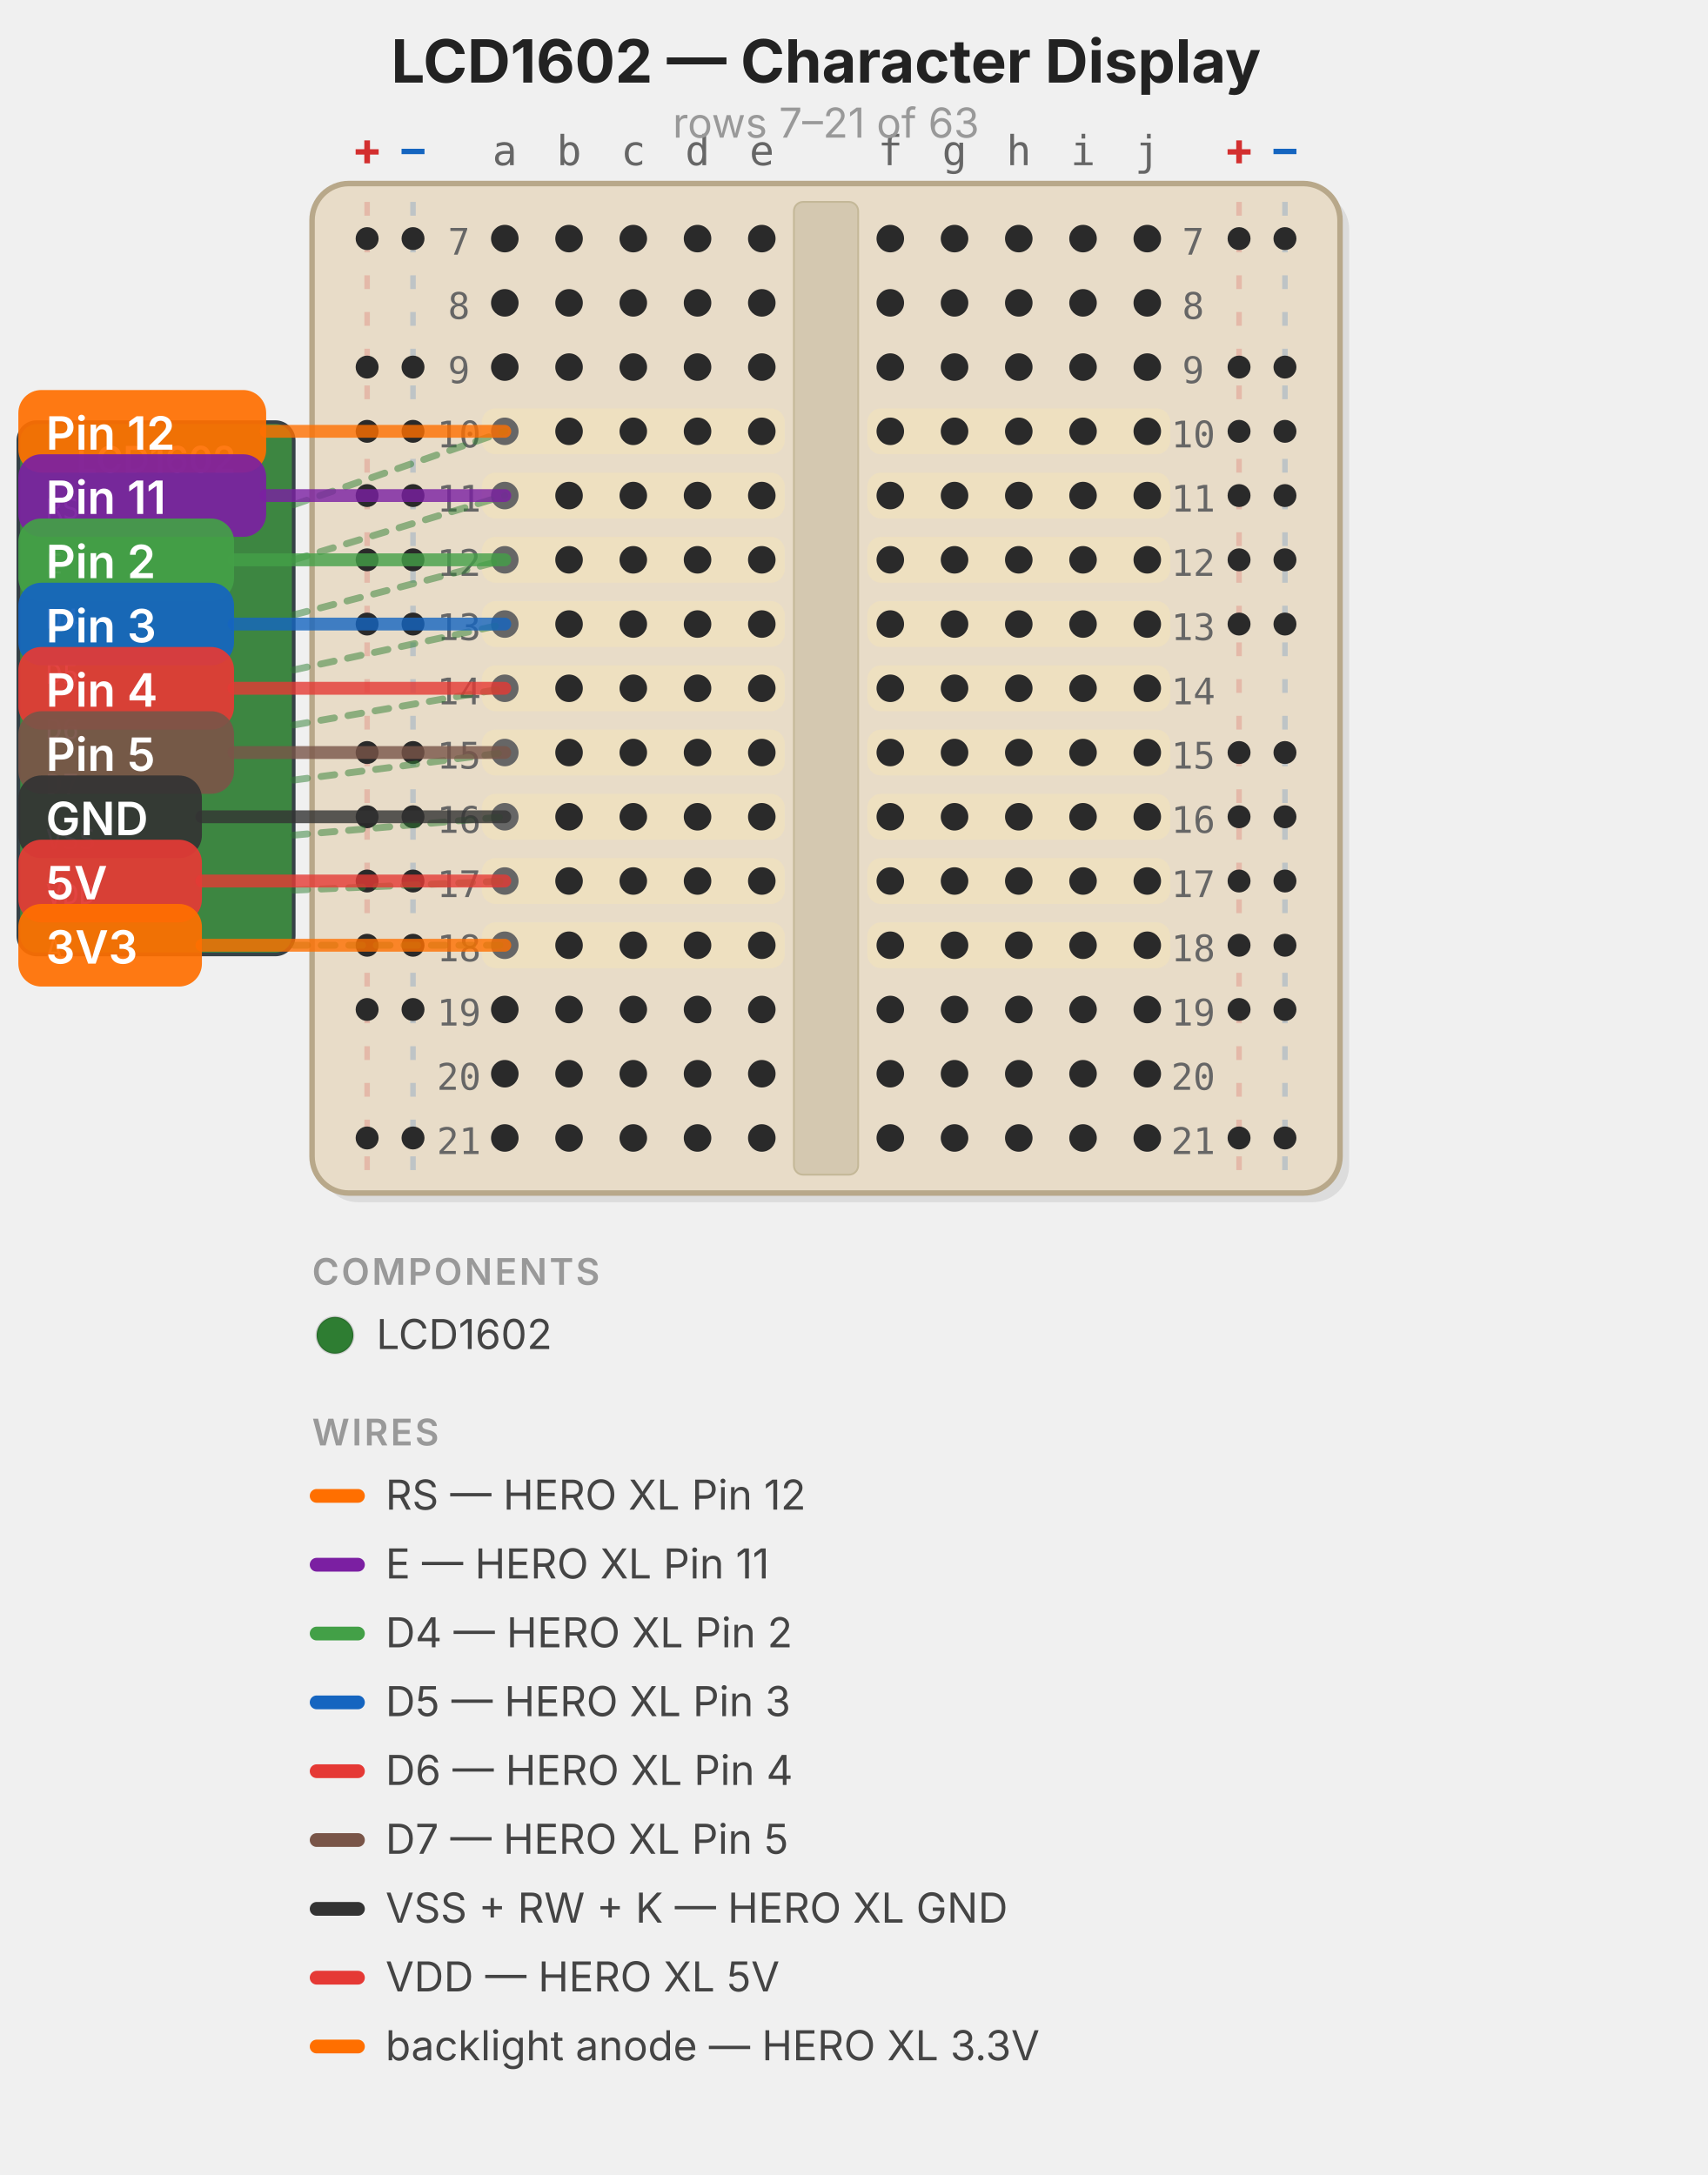
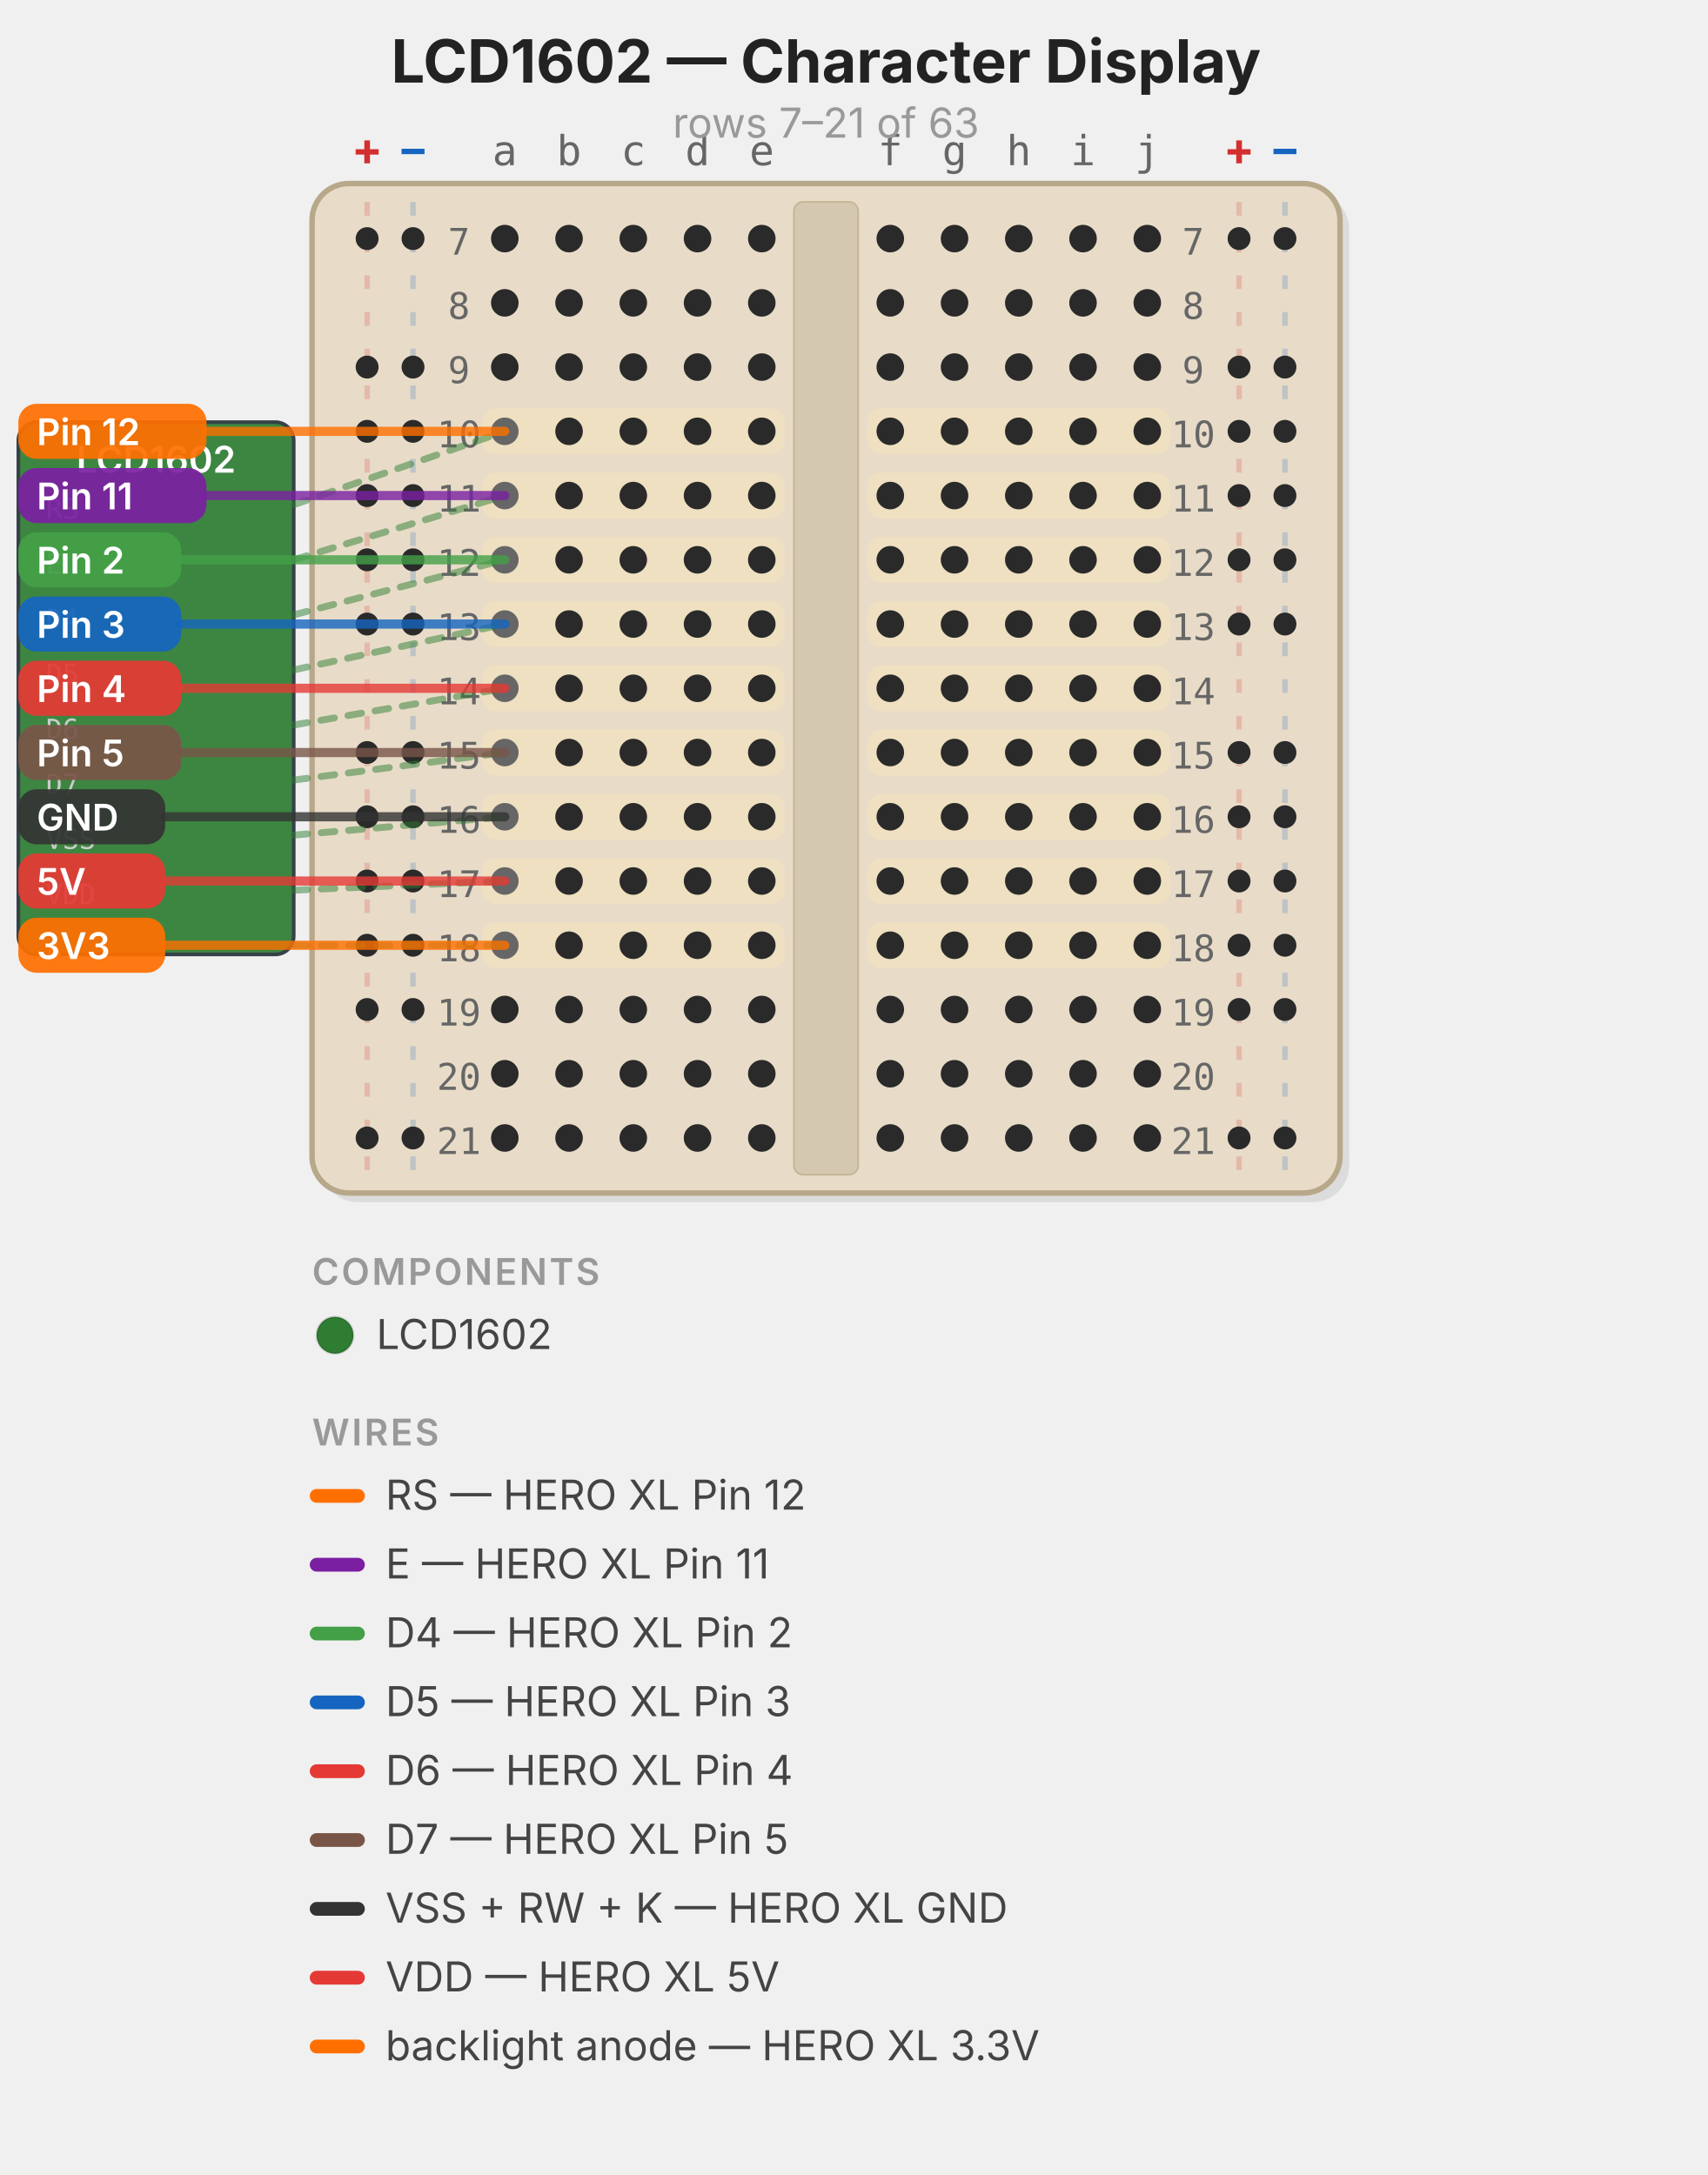
<svg xmlns="http://www.w3.org/2000/svg" viewBox="0 0 372 474" width="372" height="474" style="background:#fff">
  <rect x="70.0" y="42.0" width="224.0" height="220.0" rx="8" fill="#00000015" />
  <rect x="68.0" y="40.0" width="224.0" height="220.0" rx="8" fill="#e8dcc8" stroke="#b8a88a" stroke-width="1.2" />
  <rect x="173.0" y="44.0" width="14.0" height="212.0" rx="2" fill="#d4c8b0" stroke="#c4b898" stroke-width="0.4" />
  <line x1="80.0" y1="44.0" x2="80.0" y2="256.0" stroke="#d32f2f" stroke-width="1.2" opacity="0.2" stroke-dasharray="3,5" />
  <line x1="90.0" y1="44.0" x2="90.0" y2="256.0" stroke="#1565c0" stroke-width="1.2" opacity="0.2" stroke-dasharray="3,5" />
  <line x1="270.0" y1="44.0" x2="270.0" y2="256.0" stroke="#d32f2f" stroke-width="1.2" opacity="0.2" stroke-dasharray="3,5" />
  <line x1="280.0" y1="44.0" x2="280.0" y2="256.0" stroke="#1565c0" stroke-width="1.2" opacity="0.2" stroke-dasharray="3,5" />
  <rect x="105.0" y="89.0" width="66.0" height="10.0" rx="3" fill="#ffeaa7" opacity="0.25" />
  <rect x="189.0" y="89.0" width="66.0" height="10.0" rx="3" fill="#ffeaa7" opacity="0.25" />
  <rect x="105.0" y="103.0" width="66.0" height="10.0" rx="3" fill="#ffeaa7" opacity="0.25" />
  <rect x="189.0" y="103.0" width="66.0" height="10.0" rx="3" fill="#ffeaa7" opacity="0.25" />
  <rect x="105.0" y="117.0" width="66.0" height="10.0" rx="3" fill="#ffeaa7" opacity="0.25" />
  <rect x="189.0" y="117.0" width="66.0" height="10.0" rx="3" fill="#ffeaa7" opacity="0.25" />
  <rect x="105.0" y="131.0" width="66.0" height="10.0" rx="3" fill="#ffeaa7" opacity="0.25" />
  <rect x="189.0" y="131.0" width="66.0" height="10.0" rx="3" fill="#ffeaa7" opacity="0.25" />
  <rect x="105.0" y="145.0" width="66.0" height="10.0" rx="3" fill="#ffeaa7" opacity="0.25" />
  <rect x="189.0" y="145.0" width="66.0" height="10.0" rx="3" fill="#ffeaa7" opacity="0.25" />
  <rect x="105.0" y="159.0" width="66.0" height="10.0" rx="3" fill="#ffeaa7" opacity="0.25" />
  <rect x="189.0" y="159.0" width="66.0" height="10.0" rx="3" fill="#ffeaa7" opacity="0.25" />
  <rect x="105.0" y="173.0" width="66.0" height="10.0" rx="3" fill="#ffeaa7" opacity="0.25" />
  <rect x="189.0" y="173.0" width="66.0" height="10.0" rx="3" fill="#ffeaa7" opacity="0.25" />
  <rect x="105.0" y="187.0" width="66.0" height="10.0" rx="3" fill="#ffeaa7" opacity="0.25" />
  <rect x="189.0" y="187.0" width="66.0" height="10.0" rx="3" fill="#ffeaa7" opacity="0.25" />
  <rect x="105.0" y="201.0" width="66.0" height="10.0" rx="3" fill="#ffeaa7" opacity="0.25" />
  <rect x="189.0" y="201.0" width="66.0" height="10.0" rx="3" fill="#ffeaa7" opacity="0.25" />
  <circle cx="110.0" cy="52.0" r="3.0" fill="#2a2a2a" />
  <circle cx="110.0" cy="66.0" r="3.0" fill="#2a2a2a" />
  <circle cx="110.0" cy="80.0" r="3.0" fill="#2a2a2a" />
  <circle cx="110.0" cy="94.0" r="3.0" fill="#666" />
  <circle cx="110.0" cy="108.0" r="3.0" fill="#666" />
  <circle cx="110.0" cy="122.0" r="3.0" fill="#666" />
  <circle cx="110.0" cy="136.0" r="3.0" fill="#666" />
  <circle cx="110.0" cy="150.0" r="3.0" fill="#666" />
  <circle cx="110.0" cy="164.0" r="3.0" fill="#666" />
  <circle cx="110.0" cy="178.0" r="3.0" fill="#666" />
  <circle cx="110.0" cy="192.0" r="3.0" fill="#666" />
  <circle cx="110.0" cy="206.0" r="3.0" fill="#666" />
  <circle cx="110.0" cy="220.0" r="3.0" fill="#2a2a2a" />
  <circle cx="110.0" cy="234.0" r="3.0" fill="#2a2a2a" />
  <circle cx="110.0" cy="248.0" r="3.0" fill="#2a2a2a" />
  <circle cx="124.0" cy="52.0" r="3.0" fill="#2a2a2a" />
  <circle cx="124.0" cy="66.0" r="3.0" fill="#2a2a2a" />
  <circle cx="124.0" cy="80.0" r="3.0" fill="#2a2a2a" />
  <circle cx="124.0" cy="94.0" r="3.0" fill="#2a2a2a" />
  <circle cx="124.0" cy="108.0" r="3.0" fill="#2a2a2a" />
  <circle cx="124.0" cy="122.0" r="3.0" fill="#2a2a2a" />
  <circle cx="124.0" cy="136.0" r="3.0" fill="#2a2a2a" />
  <circle cx="124.0" cy="150.0" r="3.0" fill="#2a2a2a" />
  <circle cx="124.0" cy="164.0" r="3.0" fill="#2a2a2a" />
  <circle cx="124.0" cy="178.0" r="3.0" fill="#2a2a2a" />
  <circle cx="124.0" cy="192.0" r="3.0" fill="#2a2a2a" />
  <circle cx="124.0" cy="206.0" r="3.0" fill="#2a2a2a" />
  <circle cx="124.0" cy="220.0" r="3.0" fill="#2a2a2a" />
  <circle cx="124.0" cy="234.0" r="3.0" fill="#2a2a2a" />
  <circle cx="124.0" cy="248.0" r="3.0" fill="#2a2a2a" />
  <circle cx="138.0" cy="52.0" r="3.0" fill="#2a2a2a" />
  <circle cx="138.0" cy="66.0" r="3.0" fill="#2a2a2a" />
  <circle cx="138.0" cy="80.0" r="3.0" fill="#2a2a2a" />
  <circle cx="138.0" cy="94.0" r="3.0" fill="#2a2a2a" />
  <circle cx="138.0" cy="108.0" r="3.0" fill="#2a2a2a" />
  <circle cx="138.0" cy="122.0" r="3.0" fill="#2a2a2a" />
  <circle cx="138.0" cy="136.0" r="3.0" fill="#2a2a2a" />
  <circle cx="138.0" cy="150.0" r="3.0" fill="#2a2a2a" />
  <circle cx="138.0" cy="164.0" r="3.0" fill="#2a2a2a" />
  <circle cx="138.0" cy="178.0" r="3.0" fill="#2a2a2a" />
  <circle cx="138.0" cy="192.0" r="3.0" fill="#2a2a2a" />
  <circle cx="138.0" cy="206.0" r="3.0" fill="#2a2a2a" />
  <circle cx="138.0" cy="220.0" r="3.0" fill="#2a2a2a" />
  <circle cx="138.0" cy="234.0" r="3.0" fill="#2a2a2a" />
  <circle cx="138.0" cy="248.0" r="3.0" fill="#2a2a2a" />
  <circle cx="152.0" cy="52.0" r="3.0" fill="#2a2a2a" />
  <circle cx="152.0" cy="66.0" r="3.0" fill="#2a2a2a" />
  <circle cx="152.0" cy="80.0" r="3.0" fill="#2a2a2a" />
  <circle cx="152.0" cy="94.0" r="3.0" fill="#2a2a2a" />
  <circle cx="152.0" cy="108.0" r="3.0" fill="#2a2a2a" />
  <circle cx="152.0" cy="122.0" r="3.0" fill="#2a2a2a" />
  <circle cx="152.0" cy="136.0" r="3.0" fill="#2a2a2a" />
  <circle cx="152.0" cy="150.0" r="3.0" fill="#2a2a2a" />
  <circle cx="152.0" cy="164.0" r="3.0" fill="#2a2a2a" />
  <circle cx="152.0" cy="178.0" r="3.0" fill="#2a2a2a" />
  <circle cx="152.0" cy="192.0" r="3.0" fill="#2a2a2a" />
  <circle cx="152.0" cy="206.0" r="3.0" fill="#2a2a2a" />
  <circle cx="152.0" cy="220.0" r="3.0" fill="#2a2a2a" />
  <circle cx="152.0" cy="234.0" r="3.0" fill="#2a2a2a" />
  <circle cx="152.0" cy="248.0" r="3.0" fill="#2a2a2a" />
  <circle cx="166.0" cy="52.0" r="3.0" fill="#2a2a2a" />
  <circle cx="166.0" cy="66.0" r="3.0" fill="#2a2a2a" />
  <circle cx="166.0" cy="80.0" r="3.0" fill="#2a2a2a" />
  <circle cx="166.0" cy="94.0" r="3.0" fill="#2a2a2a" />
  <circle cx="166.0" cy="108.0" r="3.0" fill="#2a2a2a" />
  <circle cx="166.0" cy="122.0" r="3.0" fill="#2a2a2a" />
  <circle cx="166.0" cy="136.0" r="3.0" fill="#2a2a2a" />
  <circle cx="166.0" cy="150.0" r="3.0" fill="#2a2a2a" />
  <circle cx="166.0" cy="164.0" r="3.0" fill="#2a2a2a" />
  <circle cx="166.0" cy="178.0" r="3.0" fill="#2a2a2a" />
  <circle cx="166.0" cy="192.0" r="3.0" fill="#2a2a2a" />
  <circle cx="166.0" cy="206.0" r="3.0" fill="#2a2a2a" />
  <circle cx="166.0" cy="220.0" r="3.0" fill="#2a2a2a" />
  <circle cx="166.0" cy="234.0" r="3.0" fill="#2a2a2a" />
  <circle cx="166.0" cy="248.0" r="3.0" fill="#2a2a2a" />
  <circle cx="194.0" cy="52.0" r="3.0" fill="#2a2a2a" />
  <circle cx="194.0" cy="66.0" r="3.0" fill="#2a2a2a" />
  <circle cx="194.0" cy="80.0" r="3.0" fill="#2a2a2a" />
  <circle cx="194.0" cy="94.0" r="3.0" fill="#2a2a2a" />
  <circle cx="194.0" cy="108.0" r="3.0" fill="#2a2a2a" />
  <circle cx="194.0" cy="122.0" r="3.0" fill="#2a2a2a" />
  <circle cx="194.0" cy="136.0" r="3.0" fill="#2a2a2a" />
  <circle cx="194.0" cy="150.0" r="3.0" fill="#2a2a2a" />
  <circle cx="194.0" cy="164.0" r="3.0" fill="#2a2a2a" />
  <circle cx="194.0" cy="178.0" r="3.0" fill="#2a2a2a" />
  <circle cx="194.0" cy="192.0" r="3.0" fill="#2a2a2a" />
  <circle cx="194.0" cy="206.0" r="3.0" fill="#2a2a2a" />
  <circle cx="194.0" cy="220.0" r="3.0" fill="#2a2a2a" />
  <circle cx="194.0" cy="234.0" r="3.0" fill="#2a2a2a" />
  <circle cx="194.0" cy="248.0" r="3.0" fill="#2a2a2a" />
  <circle cx="208.0" cy="52.0" r="3.0" fill="#2a2a2a" />
  <circle cx="208.0" cy="66.0" r="3.0" fill="#2a2a2a" />
  <circle cx="208.0" cy="80.0" r="3.0" fill="#2a2a2a" />
  <circle cx="208.0" cy="94.0" r="3.0" fill="#2a2a2a" />
  <circle cx="208.0" cy="108.0" r="3.0" fill="#2a2a2a" />
  <circle cx="208.0" cy="122.0" r="3.0" fill="#2a2a2a" />
  <circle cx="208.0" cy="136.0" r="3.0" fill="#2a2a2a" />
  <circle cx="208.0" cy="150.0" r="3.0" fill="#2a2a2a" />
  <circle cx="208.0" cy="164.0" r="3.0" fill="#2a2a2a" />
  <circle cx="208.0" cy="178.0" r="3.0" fill="#2a2a2a" />
  <circle cx="208.0" cy="192.0" r="3.0" fill="#2a2a2a" />
  <circle cx="208.0" cy="206.0" r="3.0" fill="#2a2a2a" />
  <circle cx="208.0" cy="220.0" r="3.0" fill="#2a2a2a" />
  <circle cx="208.0" cy="234.0" r="3.0" fill="#2a2a2a" />
  <circle cx="208.0" cy="248.0" r="3.0" fill="#2a2a2a" />
  <circle cx="222.0" cy="52.0" r="3.0" fill="#2a2a2a" />
  <circle cx="222.0" cy="66.0" r="3.0" fill="#2a2a2a" />
  <circle cx="222.0" cy="80.0" r="3.0" fill="#2a2a2a" />
  <circle cx="222.0" cy="94.0" r="3.0" fill="#2a2a2a" />
  <circle cx="222.0" cy="108.0" r="3.0" fill="#2a2a2a" />
  <circle cx="222.0" cy="122.0" r="3.0" fill="#2a2a2a" />
  <circle cx="222.0" cy="136.0" r="3.0" fill="#2a2a2a" />
  <circle cx="222.0" cy="150.0" r="3.0" fill="#2a2a2a" />
  <circle cx="222.0" cy="164.0" r="3.0" fill="#2a2a2a" />
  <circle cx="222.0" cy="178.0" r="3.0" fill="#2a2a2a" />
  <circle cx="222.0" cy="192.0" r="3.0" fill="#2a2a2a" />
  <circle cx="222.0" cy="206.0" r="3.0" fill="#2a2a2a" />
  <circle cx="222.0" cy="220.0" r="3.0" fill="#2a2a2a" />
  <circle cx="222.0" cy="234.0" r="3.0" fill="#2a2a2a" />
  <circle cx="222.0" cy="248.0" r="3.0" fill="#2a2a2a" />
  <circle cx="236.0" cy="52.0" r="3.0" fill="#2a2a2a" />
  <circle cx="236.0" cy="66.0" r="3.0" fill="#2a2a2a" />
  <circle cx="236.0" cy="80.0" r="3.0" fill="#2a2a2a" />
  <circle cx="236.0" cy="94.0" r="3.0" fill="#2a2a2a" />
  <circle cx="236.0" cy="108.0" r="3.0" fill="#2a2a2a" />
  <circle cx="236.0" cy="122.0" r="3.0" fill="#2a2a2a" />
  <circle cx="236.0" cy="136.0" r="3.0" fill="#2a2a2a" />
  <circle cx="236.0" cy="150.0" r="3.0" fill="#2a2a2a" />
  <circle cx="236.0" cy="164.0" r="3.0" fill="#2a2a2a" />
  <circle cx="236.0" cy="178.0" r="3.0" fill="#2a2a2a" />
  <circle cx="236.0" cy="192.0" r="3.0" fill="#2a2a2a" />
  <circle cx="236.0" cy="206.0" r="3.0" fill="#2a2a2a" />
  <circle cx="236.0" cy="220.0" r="3.0" fill="#2a2a2a" />
  <circle cx="236.0" cy="234.0" r="3.0" fill="#2a2a2a" />
  <circle cx="236.0" cy="248.0" r="3.0" fill="#2a2a2a" />
  <circle cx="250.0" cy="52.0" r="3.0" fill="#2a2a2a" />
  <circle cx="250.0" cy="66.0" r="3.0" fill="#2a2a2a" />
  <circle cx="250.0" cy="80.0" r="3.0" fill="#2a2a2a" />
  <circle cx="250.0" cy="94.0" r="3.0" fill="#2a2a2a" />
  <circle cx="250.0" cy="108.0" r="3.0" fill="#2a2a2a" />
  <circle cx="250.0" cy="122.0" r="3.0" fill="#2a2a2a" />
  <circle cx="250.0" cy="136.0" r="3.0" fill="#2a2a2a" />
  <circle cx="250.0" cy="150.0" r="3.0" fill="#2a2a2a" />
  <circle cx="250.0" cy="164.0" r="3.0" fill="#2a2a2a" />
  <circle cx="250.0" cy="178.0" r="3.0" fill="#2a2a2a" />
  <circle cx="250.0" cy="192.0" r="3.0" fill="#2a2a2a" />
  <circle cx="250.0" cy="206.0" r="3.0" fill="#2a2a2a" />
  <circle cx="250.0" cy="220.0" r="3.0" fill="#2a2a2a" />
  <circle cx="250.0" cy="234.0" r="3.0" fill="#2a2a2a" />
  <circle cx="250.0" cy="248.0" r="3.0" fill="#2a2a2a" />
  <circle cx="80.0" cy="52.0" r="2.5" fill="#2a2a2a" />
  <circle cx="80.0" cy="80.0" r="2.5" fill="#2a2a2a" />
  <circle cx="80.0" cy="94.0" r="2.5" fill="#2a2a2a" />
  <circle cx="80.0" cy="108.0" r="2.5" fill="#2a2a2a" />
  <circle cx="80.0" cy="122.0" r="2.5" fill="#2a2a2a" />
  <circle cx="80.0" cy="136.0" r="2.5" fill="#2a2a2a" />
  <circle cx="80.0" cy="164.0" r="2.5" fill="#2a2a2a" />
  <circle cx="80.0" cy="178.0" r="2.5" fill="#2a2a2a" />
  <circle cx="80.0" cy="192.0" r="2.5" fill="#2a2a2a" />
  <circle cx="80.0" cy="206.0" r="2.5" fill="#2a2a2a" />
  <circle cx="80.0" cy="220.0" r="2.5" fill="#2a2a2a" />
  <circle cx="80.0" cy="248.0" r="2.5" fill="#2a2a2a" />
  <circle cx="90.0" cy="52.0" r="2.5" fill="#2a2a2a" />
  <circle cx="90.0" cy="80.0" r="2.5" fill="#2a2a2a" />
  <circle cx="90.0" cy="94.0" r="2.5" fill="#2a2a2a" />
  <circle cx="90.0" cy="108.0" r="2.5" fill="#2a2a2a" />
  <circle cx="90.0" cy="122.0" r="2.5" fill="#2a2a2a" />
  <circle cx="90.0" cy="136.0" r="2.5" fill="#2a2a2a" />
  <circle cx="90.0" cy="164.0" r="2.5" fill="#2a2a2a" />
  <circle cx="90.0" cy="178.0" r="2.5" fill="#2a2a2a" />
  <circle cx="90.0" cy="192.0" r="2.5" fill="#2a2a2a" />
  <circle cx="90.0" cy="206.0" r="2.5" fill="#2a2a2a" />
  <circle cx="90.0" cy="220.0" r="2.5" fill="#2a2a2a" />
  <circle cx="90.0" cy="248.0" r="2.5" fill="#2a2a2a" />
  <circle cx="270.0" cy="52.0" r="2.5" fill="#2a2a2a" />
  <circle cx="270.0" cy="80.0" r="2.5" fill="#2a2a2a" />
  <circle cx="270.0" cy="94.0" r="2.5" fill="#2a2a2a" />
  <circle cx="270.0" cy="108.0" r="2.5" fill="#2a2a2a" />
  <circle cx="270.0" cy="122.0" r="2.5" fill="#2a2a2a" />
  <circle cx="270.0" cy="136.0" r="2.5" fill="#2a2a2a" />
  <circle cx="270.0" cy="164.0" r="2.5" fill="#2a2a2a" />
  <circle cx="270.0" cy="178.0" r="2.5" fill="#2a2a2a" />
  <circle cx="270.0" cy="192.0" r="2.5" fill="#2a2a2a" />
  <circle cx="270.0" cy="206.0" r="2.5" fill="#2a2a2a" />
  <circle cx="270.0" cy="220.0" r="2.5" fill="#2a2a2a" />
  <circle cx="270.0" cy="248.0" r="2.5" fill="#2a2a2a" />
  <circle cx="280.0" cy="52.0" r="2.5" fill="#2a2a2a" />
  <circle cx="280.0" cy="80.0" r="2.5" fill="#2a2a2a" />
  <circle cx="280.0" cy="94.0" r="2.5" fill="#2a2a2a" />
  <circle cx="280.0" cy="108.0" r="2.5" fill="#2a2a2a" />
  <circle cx="280.0" cy="122.0" r="2.5" fill="#2a2a2a" />
  <circle cx="280.0" cy="136.0" r="2.5" fill="#2a2a2a" />
  <circle cx="280.0" cy="164.0" r="2.5" fill="#2a2a2a" />
  <circle cx="280.0" cy="178.0" r="2.5" fill="#2a2a2a" />
  <circle cx="280.0" cy="192.0" r="2.5" fill="#2a2a2a" />
  <circle cx="280.0" cy="206.0" r="2.5" fill="#2a2a2a" />
  <circle cx="280.0" cy="220.0" r="2.5" fill="#2a2a2a" />
  <circle cx="280.0" cy="248.0" r="2.5" fill="#2a2a2a" />
  <text x="110.0" y="36.0" font-size="9" fill="#666" text-anchor="middle" font-family="'SF Mono', 'Cascadia Code', 'Fira Code', monospace">a</text>
  <text x="124.0" y="36.0" font-size="9" fill="#666" text-anchor="middle" font-family="'SF Mono', 'Cascadia Code', 'Fira Code', monospace">b</text>
  <text x="138.0" y="36.0" font-size="9" fill="#666" text-anchor="middle" font-family="'SF Mono', 'Cascadia Code', 'Fira Code', monospace">c</text>
  <text x="152.0" y="36.0" font-size="9" fill="#666" text-anchor="middle" font-family="'SF Mono', 'Cascadia Code', 'Fira Code', monospace">d</text>
  <text x="166.0" y="36.0" font-size="9" fill="#666" text-anchor="middle" font-family="'SF Mono', 'Cascadia Code', 'Fira Code', monospace">e</text>
  <text x="194.0" y="36.0" font-size="9" fill="#666" text-anchor="middle" font-family="'SF Mono', 'Cascadia Code', 'Fira Code', monospace">f</text>
  <text x="208.0" y="36.0" font-size="9" fill="#666" text-anchor="middle" font-family="'SF Mono', 'Cascadia Code', 'Fira Code', monospace">g</text>
  <text x="222.0" y="36.0" font-size="9" fill="#666" text-anchor="middle" font-family="'SF Mono', 'Cascadia Code', 'Fira Code', monospace">h</text>
  <text x="236.0" y="36.0" font-size="9" fill="#666" text-anchor="middle" font-family="'SF Mono', 'Cascadia Code', 'Fira Code', monospace">i</text>
  <text x="250.0" y="36.0" font-size="9" fill="#666" text-anchor="middle" font-family="'SF Mono', 'Cascadia Code', 'Fira Code', monospace">j</text>
  <text x="80.0" y="36.0" font-size="10" fill="#d32f2f" font-weight="bold" text-anchor="middle" font-family="system-ui, -apple-system, 'Segoe UI', sans-serif">+</text>
  <text x="90.0" y="36.0" font-size="10" fill="#1565c0" font-weight="bold" text-anchor="middle" font-family="system-ui, -apple-system, 'Segoe UI', sans-serif">–</text>
  <text x="270.0" y="36.0" font-size="10" fill="#d32f2f" font-weight="bold" text-anchor="middle" font-family="system-ui, -apple-system, 'Segoe UI', sans-serif">+</text>
  <text x="280.0" y="36.0" font-size="10" fill="#1565c0" font-weight="bold" text-anchor="middle" font-family="system-ui, -apple-system, 'Segoe UI', sans-serif">–</text>
  <text x="100.0" y="55.5" font-size="8" fill="#666" text-anchor="middle" font-family="'SF Mono', 'Cascadia Code', 'Fira Code', monospace">7</text>
  <text x="260.0" y="55.5" font-size="8" fill="#666" text-anchor="middle" font-family="'SF Mono', 'Cascadia Code', 'Fira Code', monospace">7</text>
  <text x="100.0" y="69.5" font-size="8" fill="#666" text-anchor="middle" font-family="'SF Mono', 'Cascadia Code', 'Fira Code', monospace">8</text>
  <text x="260.0" y="69.5" font-size="8" fill="#666" text-anchor="middle" font-family="'SF Mono', 'Cascadia Code', 'Fira Code', monospace">8</text>
  <text x="100.0" y="83.5" font-size="8" fill="#666" text-anchor="middle" font-family="'SF Mono', 'Cascadia Code', 'Fira Code', monospace">9</text>
  <text x="260.0" y="83.5" font-size="8" fill="#666" text-anchor="middle" font-family="'SF Mono', 'Cascadia Code', 'Fira Code', monospace">9</text>
  <text x="100.0" y="97.5" font-size="8" fill="#666" text-anchor="middle" font-family="'SF Mono', 'Cascadia Code', 'Fira Code', monospace">10</text>
  <text x="260.0" y="97.5" font-size="8" fill="#666" text-anchor="middle" font-family="'SF Mono', 'Cascadia Code', 'Fira Code', monospace">10</text>
  <text x="100.0" y="111.5" font-size="8" fill="#666" text-anchor="middle" font-family="'SF Mono', 'Cascadia Code', 'Fira Code', monospace">11</text>
  <text x="260.0" y="111.5" font-size="8" fill="#666" text-anchor="middle" font-family="'SF Mono', 'Cascadia Code', 'Fira Code', monospace">11</text>
  <text x="100.0" y="125.5" font-size="8" fill="#666" text-anchor="middle" font-family="'SF Mono', 'Cascadia Code', 'Fira Code', monospace">12</text>
  <text x="260.0" y="125.5" font-size="8" fill="#666" text-anchor="middle" font-family="'SF Mono', 'Cascadia Code', 'Fira Code', monospace">12</text>
  <text x="100.0" y="139.5" font-size="8" fill="#666" text-anchor="middle" font-family="'SF Mono', 'Cascadia Code', 'Fira Code', monospace">13</text>
  <text x="260.0" y="139.5" font-size="8" fill="#666" text-anchor="middle" font-family="'SF Mono', 'Cascadia Code', 'Fira Code', monospace">13</text>
  <text x="100.0" y="153.5" font-size="8" fill="#666" text-anchor="middle" font-family="'SF Mono', 'Cascadia Code', 'Fira Code', monospace">14</text>
  <text x="260.0" y="153.5" font-size="8" fill="#666" text-anchor="middle" font-family="'SF Mono', 'Cascadia Code', 'Fira Code', monospace">14</text>
  <text x="100.0" y="167.5" font-size="8" fill="#666" text-anchor="middle" font-family="'SF Mono', 'Cascadia Code', 'Fira Code', monospace">15</text>
  <text x="260.0" y="167.5" font-size="8" fill="#666" text-anchor="middle" font-family="'SF Mono', 'Cascadia Code', 'Fira Code', monospace">15</text>
  <text x="100.0" y="181.5" font-size="8" fill="#666" text-anchor="middle" font-family="'SF Mono', 'Cascadia Code', 'Fira Code', monospace">16</text>
  <text x="260.0" y="181.5" font-size="8" fill="#666" text-anchor="middle" font-family="'SF Mono', 'Cascadia Code', 'Fira Code', monospace">16</text>
  <text x="100.0" y="195.5" font-size="8" fill="#666" text-anchor="middle" font-family="'SF Mono', 'Cascadia Code', 'Fira Code', monospace">17</text>
  <text x="260.0" y="195.5" font-size="8" fill="#666" text-anchor="middle" font-family="'SF Mono', 'Cascadia Code', 'Fira Code', monospace">17</text>
  <text x="100.0" y="209.5" font-size="8" fill="#666" text-anchor="middle" font-family="'SF Mono', 'Cascadia Code', 'Fira Code', monospace">18</text>
  <text x="260.0" y="209.5" font-size="8" fill="#666" text-anchor="middle" font-family="'SF Mono', 'Cascadia Code', 'Fira Code', monospace">18</text>
  <text x="100.0" y="223.5" font-size="8" fill="#666" text-anchor="middle" font-family="'SF Mono', 'Cascadia Code', 'Fira Code', monospace">19</text>
  <text x="260.0" y="223.5" font-size="8" fill="#666" text-anchor="middle" font-family="'SF Mono', 'Cascadia Code', 'Fira Code', monospace">19</text>
  <text x="100.0" y="237.5" font-size="8" fill="#666" text-anchor="middle" font-family="'SF Mono', 'Cascadia Code', 'Fira Code', monospace">20</text>
  <text x="260.0" y="237.5" font-size="8" fill="#666" text-anchor="middle" font-family="'SF Mono', 'Cascadia Code', 'Fira Code', monospace">20</text>
  <text x="100.0" y="251.5" font-size="8" fill="#666" text-anchor="middle" font-family="'SF Mono', 'Cascadia Code', 'Fira Code', monospace">21</text>
  <text x="260.0" y="251.5" font-size="8" fill="#666" text-anchor="middle" font-family="'SF Mono', 'Cascadia Code', 'Fira Code', monospace">21</text>
  <rect x="4.0" y="92.0" width="60.0" height="116.0" rx="4" fill="#2e7d32" stroke="#263238" stroke-width="0.8" opacity="0.92" />
  <text x="34.0" y="103.0" font-size="8" fill="white" font-weight="600" text-anchor="middle" font-family="system-ui, -apple-system, 'Segoe UI', sans-serif">LCD1602</text>
  <text x="10.0" y="113.0" font-size="6" fill="#ccc" font-family="'SF Mono', 'Cascadia Code', 'Fira Code', monospace">RS</text>
  <line x1="64.0" y1="110.0" x2="110.0" y2="94.0" stroke="#2e7d32" stroke-width="1.5" stroke-linecap="round" opacity="0.5" stroke-dasharray="3,3" />
  <text x="10.0" y="125.0" font-size="6" fill="#ccc" font-family="'SF Mono', 'Cascadia Code', 'Fira Code', monospace">E</text>
  <line x1="64.0" y1="122.0" x2="110.0" y2="108.0" stroke="#2e7d32" stroke-width="1.5" stroke-linecap="round" opacity="0.5" stroke-dasharray="3,3" />
  <text x="10.0" y="137.0" font-size="6" fill="#ccc" font-family="'SF Mono', 'Cascadia Code', 'Fira Code', monospace">D4</text>
  <line x1="64.0" y1="134.0" x2="110.0" y2="122.0" stroke="#2e7d32" stroke-width="1.5" stroke-linecap="round" opacity="0.5" stroke-dasharray="3,3" />
  <text x="10.0" y="149.0" font-size="6" fill="#ccc" font-family="'SF Mono', 'Cascadia Code', 'Fira Code', monospace">D5</text>
  <line x1="64.0" y1="146.0" x2="110.0" y2="136.0" stroke="#2e7d32" stroke-width="1.5" stroke-linecap="round" opacity="0.5" stroke-dasharray="3,3" />
  <text x="10.0" y="161.0" font-size="6" fill="#ccc" font-family="'SF Mono', 'Cascadia Code', 'Fira Code', monospace">D6</text>
  <line x1="64.0" y1="158.0" x2="110.0" y2="150.0" stroke="#2e7d32" stroke-width="1.5" stroke-linecap="round" opacity="0.5" stroke-dasharray="3,3" />
  <text x="10.0" y="173.0" font-size="6" fill="#ccc" font-family="'SF Mono', 'Cascadia Code', 'Fira Code', monospace">D7</text>
  <line x1="64.0" y1="170.0" x2="110.0" y2="164.0" stroke="#2e7d32" stroke-width="1.5" stroke-linecap="round" opacity="0.5" stroke-dasharray="3,3" />
  <text x="10.0" y="185.0" font-size="6" fill="#ccc" font-family="'SF Mono', 'Cascadia Code', 'Fira Code', monospace">VSS</text>
  <line x1="64.0" y1="182.0" x2="110.0" y2="178.0" stroke="#2e7d32" stroke-width="1.5" stroke-linecap="round" opacity="0.5" stroke-dasharray="3,3" />
  <text x="10.0" y="197.0" font-size="6" fill="#ccc" font-family="'SF Mono', 'Cascadia Code', 'Fira Code', monospace">VDD</text>
  <line x1="64.0" y1="194.0" x2="110.0" y2="192.0" stroke="#2e7d32" stroke-width="1.5" stroke-linecap="round" opacity="0.5" stroke-dasharray="3,3" />
  <text x="10.0" y="209.0" font-size="6" fill="#ccc" font-family="'SF Mono', 'Cascadia Code', 'Fira Code', monospace">A</text>
  <line x1="64.0" y1="206.0" x2="110.0" y2="206.0" stroke="#2e7d32" stroke-width="1.5" stroke-linecap="round" opacity="0.5" stroke-dasharray="3,3" />
-   <line x1="58.0" y1="94.0" x2="110.0" y2="94.0" stroke="#ff6f00" stroke-width="2.8" stroke-linecap="round" opacity="0.8" />
-   <rect x="4.0" y="85.0" width="54.0" height="18.0" rx="5" fill="#ff6f00" opacity="0.92" />
-   <text x="10.0" y="98.0" font-size="10" fill="white" font-weight="600" font-family="system-ui, -apple-system, 'Segoe UI', sans-serif">Pin 12</text>
-   <line x1="58.0" y1="108.0" x2="110.0" y2="108.0" stroke="#7b1fa2" stroke-width="2.8" stroke-linecap="round" opacity="0.8" />
-   <rect x="4.0" y="99.0" width="54.0" height="18.0" rx="5" fill="#7b1fa2" opacity="0.92" />
-   <text x="10.0" y="112.0" font-size="10" fill="white" font-weight="600" font-family="system-ui, -apple-system, 'Segoe UI', sans-serif">Pin 11</text>
-   <line x1="51.0" y1="122.0" x2="110.0" y2="122.0" stroke="#43a047" stroke-width="2.8" stroke-linecap="round" opacity="0.8" />
-   <rect x="4.0" y="113.0" width="47.0" height="18.0" rx="5" fill="#43a047" opacity="0.92" />
-   <text x="10.0" y="126.0" font-size="10" fill="white" font-weight="600" font-family="system-ui, -apple-system, 'Segoe UI', sans-serif">Pin 2</text>
-   <line x1="51.0" y1="136.0" x2="110.0" y2="136.0" stroke="#1565c0" stroke-width="2.8" stroke-linecap="round" opacity="0.8" />
-   <rect x="4.0" y="127.0" width="47.0" height="18.0" rx="5" fill="#1565c0" opacity="0.92" />
-   <text x="10.0" y="140.0" font-size="10" fill="white" font-weight="600" font-family="system-ui, -apple-system, 'Segoe UI', sans-serif">Pin 3</text>
-   <line x1="51.0" y1="150.0" x2="110.0" y2="150.0" stroke="#e53935" stroke-width="2.8" stroke-linecap="round" opacity="0.8" />
-   <rect x="4.0" y="141.0" width="47.0" height="18.0" rx="5" fill="#e53935" opacity="0.92" />
-   <text x="10.0" y="154.0" font-size="10" fill="white" font-weight="600" font-family="system-ui, -apple-system, 'Segoe UI', sans-serif">Pin 4</text>
-   <line x1="51.0" y1="164.0" x2="110.0" y2="164.0" stroke="#795548" stroke-width="2.8" stroke-linecap="round" opacity="0.8" />
-   <rect x="4.0" y="155.0" width="47.0" height="18.0" rx="5" fill="#795548" opacity="0.92" />
-   <text x="10.0" y="168.0" font-size="10" fill="white" font-weight="600" font-family="system-ui, -apple-system, 'Segoe UI', sans-serif">Pin 5</text>
-   <line x1="44.0" y1="178.0" x2="110.0" y2="178.0" stroke="#333333" stroke-width="2.8" stroke-linecap="round" opacity="0.8" />
-   <rect x="4.0" y="169.0" width="40.0" height="18.0" rx="5" fill="#333333" opacity="0.92" />
-   <text x="10.0" y="182.0" font-size="10" fill="white" font-weight="600" font-family="system-ui, -apple-system, 'Segoe UI', sans-serif">GND</text>
-   <line x1="44.0" y1="192.0" x2="110.0" y2="192.0" stroke="#e53935" stroke-width="2.8" stroke-linecap="round" opacity="0.8" />
-   <rect x="4.0" y="183.0" width="40.0" height="18.0" rx="5" fill="#e53935" opacity="0.92" />
-   <text x="10.0" y="196.0" font-size="10" fill="white" font-weight="600" font-family="system-ui, -apple-system, 'Segoe UI', sans-serif">5V</text>
-   <line x1="44.0" y1="206.0" x2="110.0" y2="206.0" stroke="#ff6f00" stroke-width="2.8" stroke-linecap="round" opacity="0.8" />
-   <rect x="4.0" y="197.0" width="40.0" height="18.0" rx="5" fill="#ff6f00" opacity="0.92" />
-   <text x="10.0" y="210.0" font-size="10" fill="white" font-weight="600" font-family="system-ui, -apple-system, 'Segoe UI', sans-serif">3V3</text>
+   <line x1="45.0" y1="94.0" x2="110.0" y2="94.0" stroke="#ff6f00" stroke-width="2" stroke-linecap="round" opacity="0.8" />
+   <rect x="4.0" y="88.0" width="41.0" height="12.0" rx="4" fill="#ff6f00" opacity="0.92" />
+   <text x="8.0" y="97.0" font-size="8" fill="white" font-weight="600" font-family="system-ui, -apple-system, 'Segoe UI', sans-serif">Pin 12</text>
+   <line x1="45.0" y1="108.0" x2="110.0" y2="108.0" stroke="#7b1fa2" stroke-width="2" stroke-linecap="round" opacity="0.8" />
+   <rect x="4.0" y="102.0" width="41.0" height="12.0" rx="4" fill="#7b1fa2" opacity="0.92" />
+   <text x="8.0" y="111.0" font-size="8" fill="white" font-weight="600" font-family="system-ui, -apple-system, 'Segoe UI', sans-serif">Pin 11</text>
+   <line x1="39.5" y1="122.0" x2="110.0" y2="122.0" stroke="#43a047" stroke-width="2" stroke-linecap="round" opacity="0.8" />
+   <rect x="4.0" y="116.0" width="35.5" height="12.0" rx="4" fill="#43a047" opacity="0.92" />
+   <text x="8.0" y="125.0" font-size="8" fill="white" font-weight="600" font-family="system-ui, -apple-system, 'Segoe UI', sans-serif">Pin 2</text>
+   <line x1="39.5" y1="136.0" x2="110.0" y2="136.0" stroke="#1565c0" stroke-width="2" stroke-linecap="round" opacity="0.8" />
+   <rect x="4.0" y="130.0" width="35.5" height="12.0" rx="4" fill="#1565c0" opacity="0.92" />
+   <text x="8.0" y="139.0" font-size="8" fill="white" font-weight="600" font-family="system-ui, -apple-system, 'Segoe UI', sans-serif">Pin 3</text>
+   <line x1="39.5" y1="150.0" x2="110.0" y2="150.0" stroke="#e53935" stroke-width="2" stroke-linecap="round" opacity="0.8" />
+   <rect x="4.0" y="144.0" width="35.5" height="12.0" rx="4" fill="#e53935" opacity="0.92" />
+   <text x="8.0" y="153.0" font-size="8" fill="white" font-weight="600" font-family="system-ui, -apple-system, 'Segoe UI', sans-serif">Pin 4</text>
+   <line x1="39.5" y1="164.0" x2="110.0" y2="164.0" stroke="#795548" stroke-width="2" stroke-linecap="round" opacity="0.8" />
+   <rect x="4.0" y="158.0" width="35.5" height="12.0" rx="4" fill="#795548" opacity="0.92" />
+   <text x="8.0" y="167.0" font-size="8" fill="white" font-weight="600" font-family="system-ui, -apple-system, 'Segoe UI', sans-serif">Pin 5</text>
+   <line x1="36.0" y1="178.0" x2="110.0" y2="178.0" stroke="#333333" stroke-width="2" stroke-linecap="round" opacity="0.8" />
+   <rect x="4.0" y="172.0" width="32.0" height="12.0" rx="4" fill="#333333" opacity="0.92" />
+   <text x="8.0" y="181.0" font-size="8" fill="white" font-weight="600" font-family="system-ui, -apple-system, 'Segoe UI', sans-serif">GND</text>
+   <line x1="36.0" y1="192.0" x2="110.0" y2="192.0" stroke="#e53935" stroke-width="2" stroke-linecap="round" opacity="0.8" />
+   <rect x="4.0" y="186.0" width="32.0" height="12.0" rx="4" fill="#e53935" opacity="0.92" />
+   <text x="8.0" y="195.0" font-size="8" fill="white" font-weight="600" font-family="system-ui, -apple-system, 'Segoe UI', sans-serif">5V</text>
+   <line x1="36.0" y1="206.0" x2="110.0" y2="206.0" stroke="#ff6f00" stroke-width="2" stroke-linecap="round" opacity="0.8" />
+   <rect x="4.0" y="200.0" width="32.0" height="12.0" rx="4" fill="#ff6f00" opacity="0.92" />
+   <text x="8.0" y="209.0" font-size="8" fill="white" font-weight="600" font-family="system-ui, -apple-system, 'Segoe UI', sans-serif">3V3</text>
  <text x="68.0" y="280.0" font-size="8" fill="#999" font-weight="600" letter-spacing="0.5" font-family="system-ui, -apple-system, 'Segoe UI', sans-serif">COMPONENTS</text>
  <circle cx="73.0" cy="291.0" r="4.0" fill="#2e7d32" stroke="#0002" stroke-width="0.5" />
  <text x="82.0" y="294.0" font-size="9" fill="#444" font-family="system-ui, -apple-system, 'Segoe UI', sans-serif">LCD1602</text>
  <text x="68.0" y="315.0" font-size="8" fill="#999" font-weight="600" letter-spacing="0.5" font-family="system-ui, -apple-system, 'Segoe UI', sans-serif">WIRES</text>
  <line x1="69.0" y1="326.0" x2="78.0" y2="326.0" stroke="#ff6f00" stroke-width="3" stroke-linecap="round" />
  <text x="84.0" y="329.0" font-size="9" fill="#444" font-family="system-ui, -apple-system, 'Segoe UI', sans-serif">RS — HERO XL Pin 12</text>
  <line x1="69.0" y1="341.0" x2="78.0" y2="341.0" stroke="#7b1fa2" stroke-width="3" stroke-linecap="round" />
  <text x="84.0" y="344.0" font-size="9" fill="#444" font-family="system-ui, -apple-system, 'Segoe UI', sans-serif">E — HERO XL Pin 11</text>
  <line x1="69.0" y1="356.0" x2="78.0" y2="356.0" stroke="#43a047" stroke-width="3" stroke-linecap="round" />
  <text x="84.0" y="359.0" font-size="9" fill="#444" font-family="system-ui, -apple-system, 'Segoe UI', sans-serif">D4 — HERO XL Pin 2</text>
  <line x1="69.0" y1="371.0" x2="78.0" y2="371.0" stroke="#1565c0" stroke-width="3" stroke-linecap="round" />
  <text x="84.0" y="374.0" font-size="9" fill="#444" font-family="system-ui, -apple-system, 'Segoe UI', sans-serif">D5 — HERO XL Pin 3</text>
  <line x1="69.0" y1="386.0" x2="78.0" y2="386.0" stroke="#e53935" stroke-width="3" stroke-linecap="round" />
  <text x="84.0" y="389.0" font-size="9" fill="#444" font-family="system-ui, -apple-system, 'Segoe UI', sans-serif">D6 — HERO XL Pin 4</text>
  <line x1="69.0" y1="401.0" x2="78.0" y2="401.0" stroke="#795548" stroke-width="3" stroke-linecap="round" />
  <text x="84.0" y="404.0" font-size="9" fill="#444" font-family="system-ui, -apple-system, 'Segoe UI', sans-serif">D7 — HERO XL Pin 5</text>
  <line x1="69.0" y1="416.0" x2="78.0" y2="416.0" stroke="#333333" stroke-width="3" stroke-linecap="round" />
  <text x="84.0" y="419.0" font-size="9" fill="#444" font-family="system-ui, -apple-system, 'Segoe UI', sans-serif">VSS + RW + K — HERO XL GND</text>
  <line x1="69.0" y1="431.0" x2="78.0" y2="431.0" stroke="#e53935" stroke-width="3" stroke-linecap="round" />
  <text x="84.0" y="434.0" font-size="9" fill="#444" font-family="system-ui, -apple-system, 'Segoe UI', sans-serif">VDD — HERO XL 5V</text>
  <line x1="69.0" y1="446.0" x2="78.0" y2="446.0" stroke="#ff6f00" stroke-width="3" stroke-linecap="round" />
  <text x="84.0" y="449.0" font-size="9" fill="#444" font-family="system-ui, -apple-system, 'Segoe UI', sans-serif">backlight anode — HERO XL 3.3V</text>
  <text x="180.0" y="18.0" font-size="13" fill="#222" font-weight="700" text-anchor="middle" font-family="system-ui, -apple-system, 'Segoe UI', sans-serif">LCD1602 — Character Display</text>
  <text x="180.0" y="30.0" font-size="9" fill="#999" text-anchor="middle" font-family="system-ui, -apple-system, 'Segoe UI', sans-serif">rows 7–21 of 63</text>
</svg>
